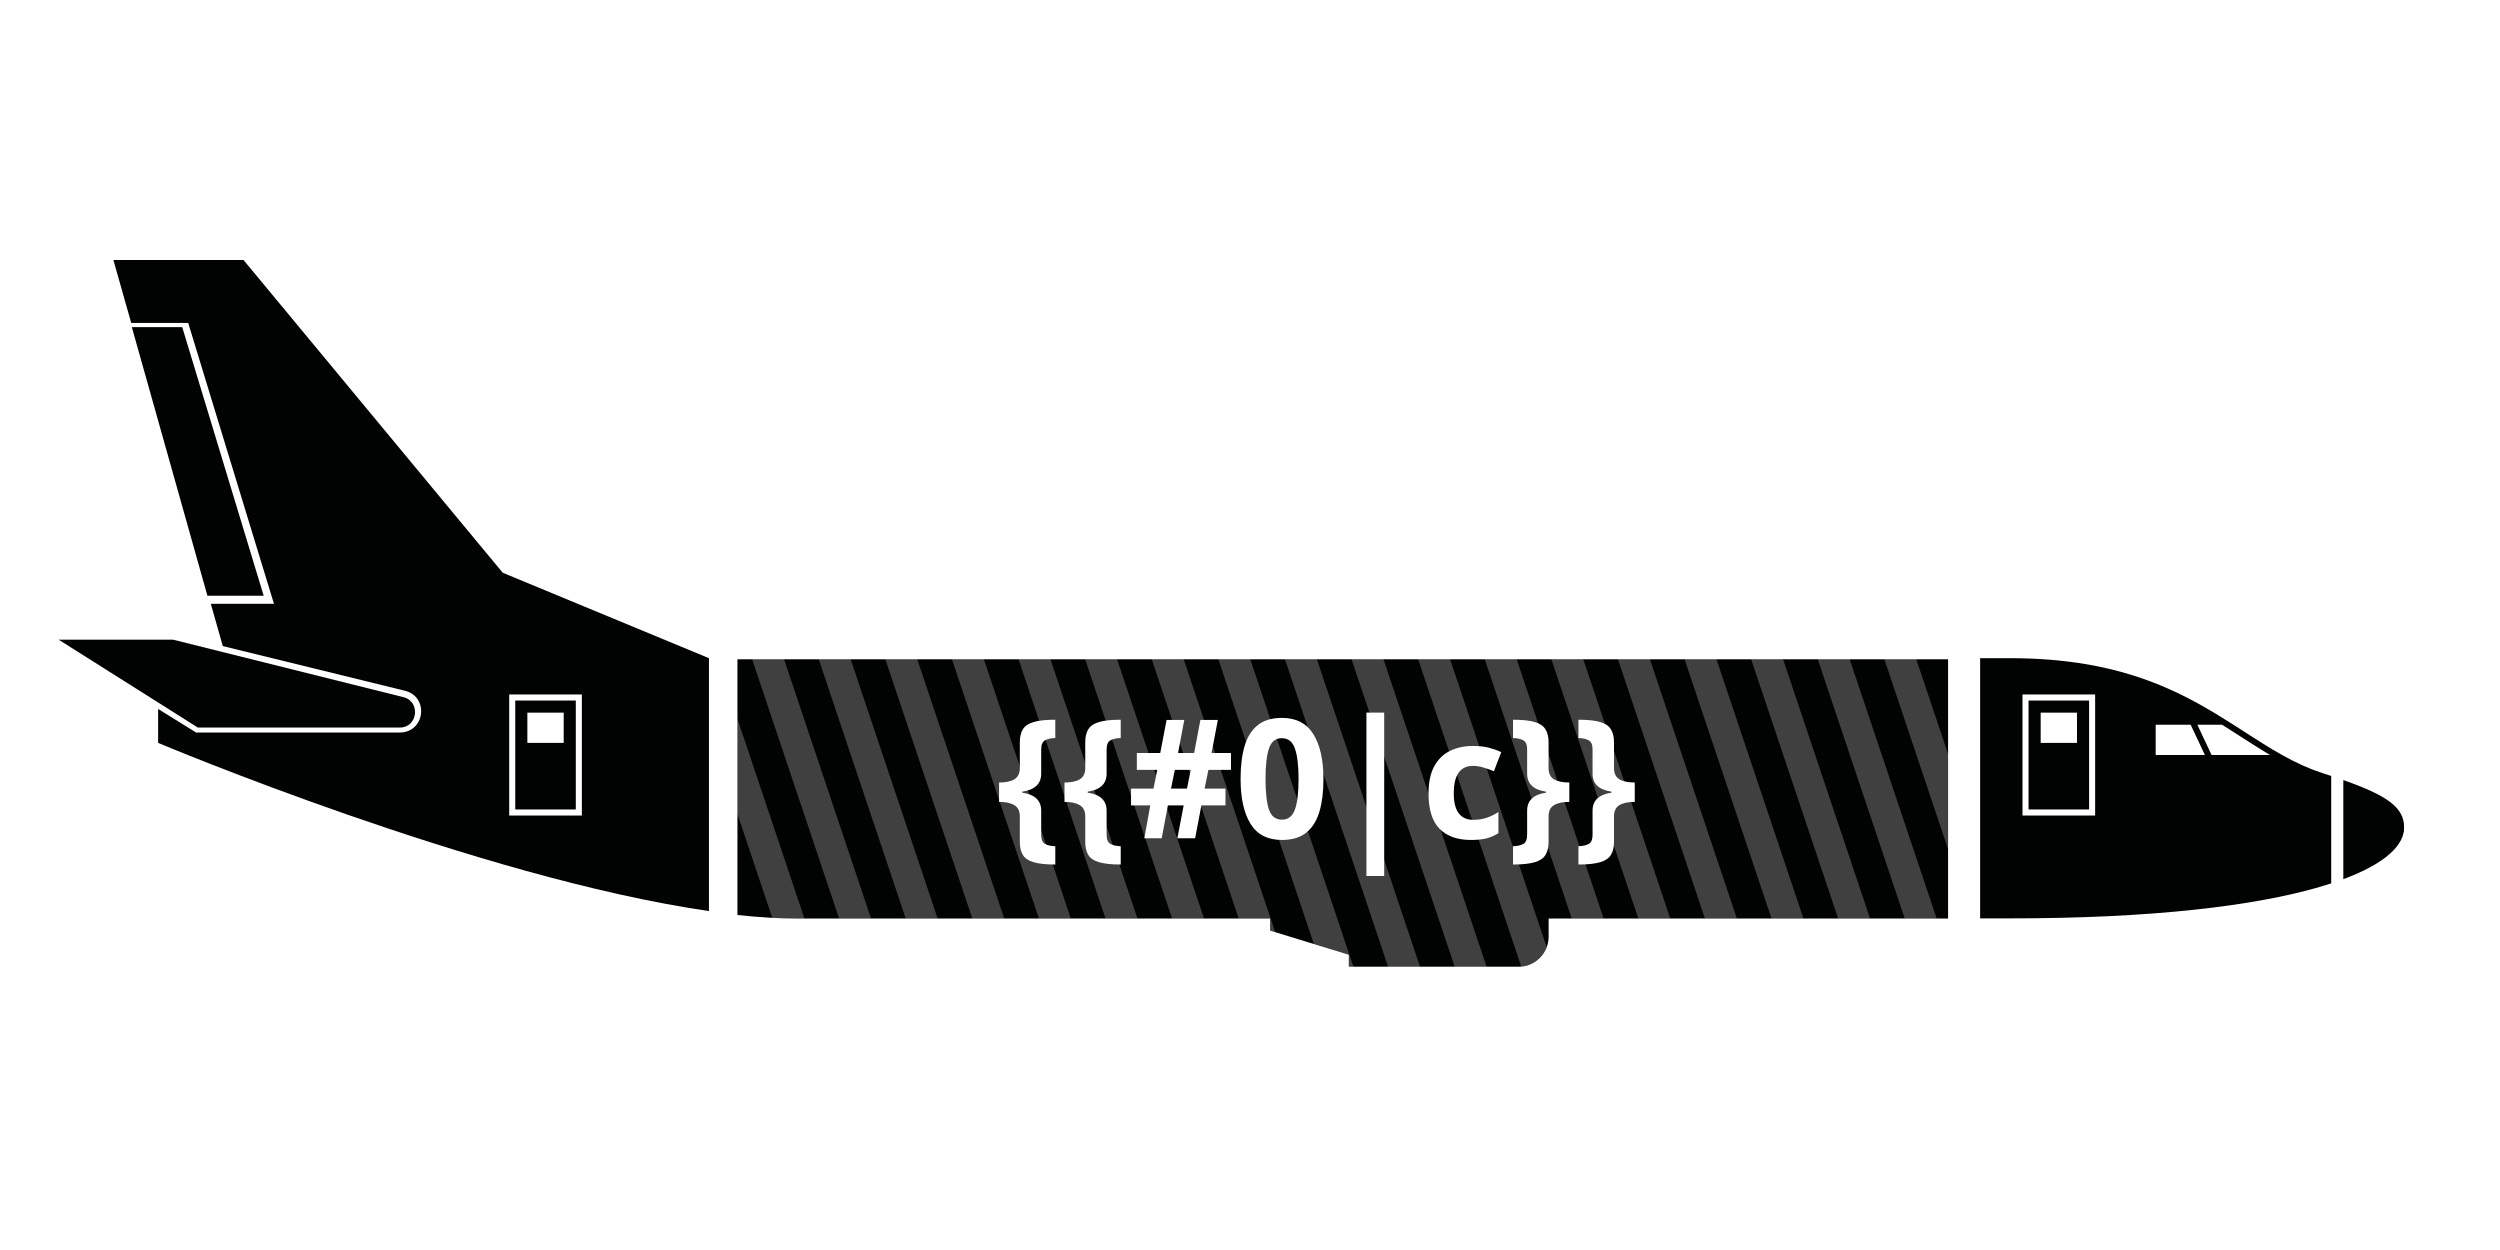
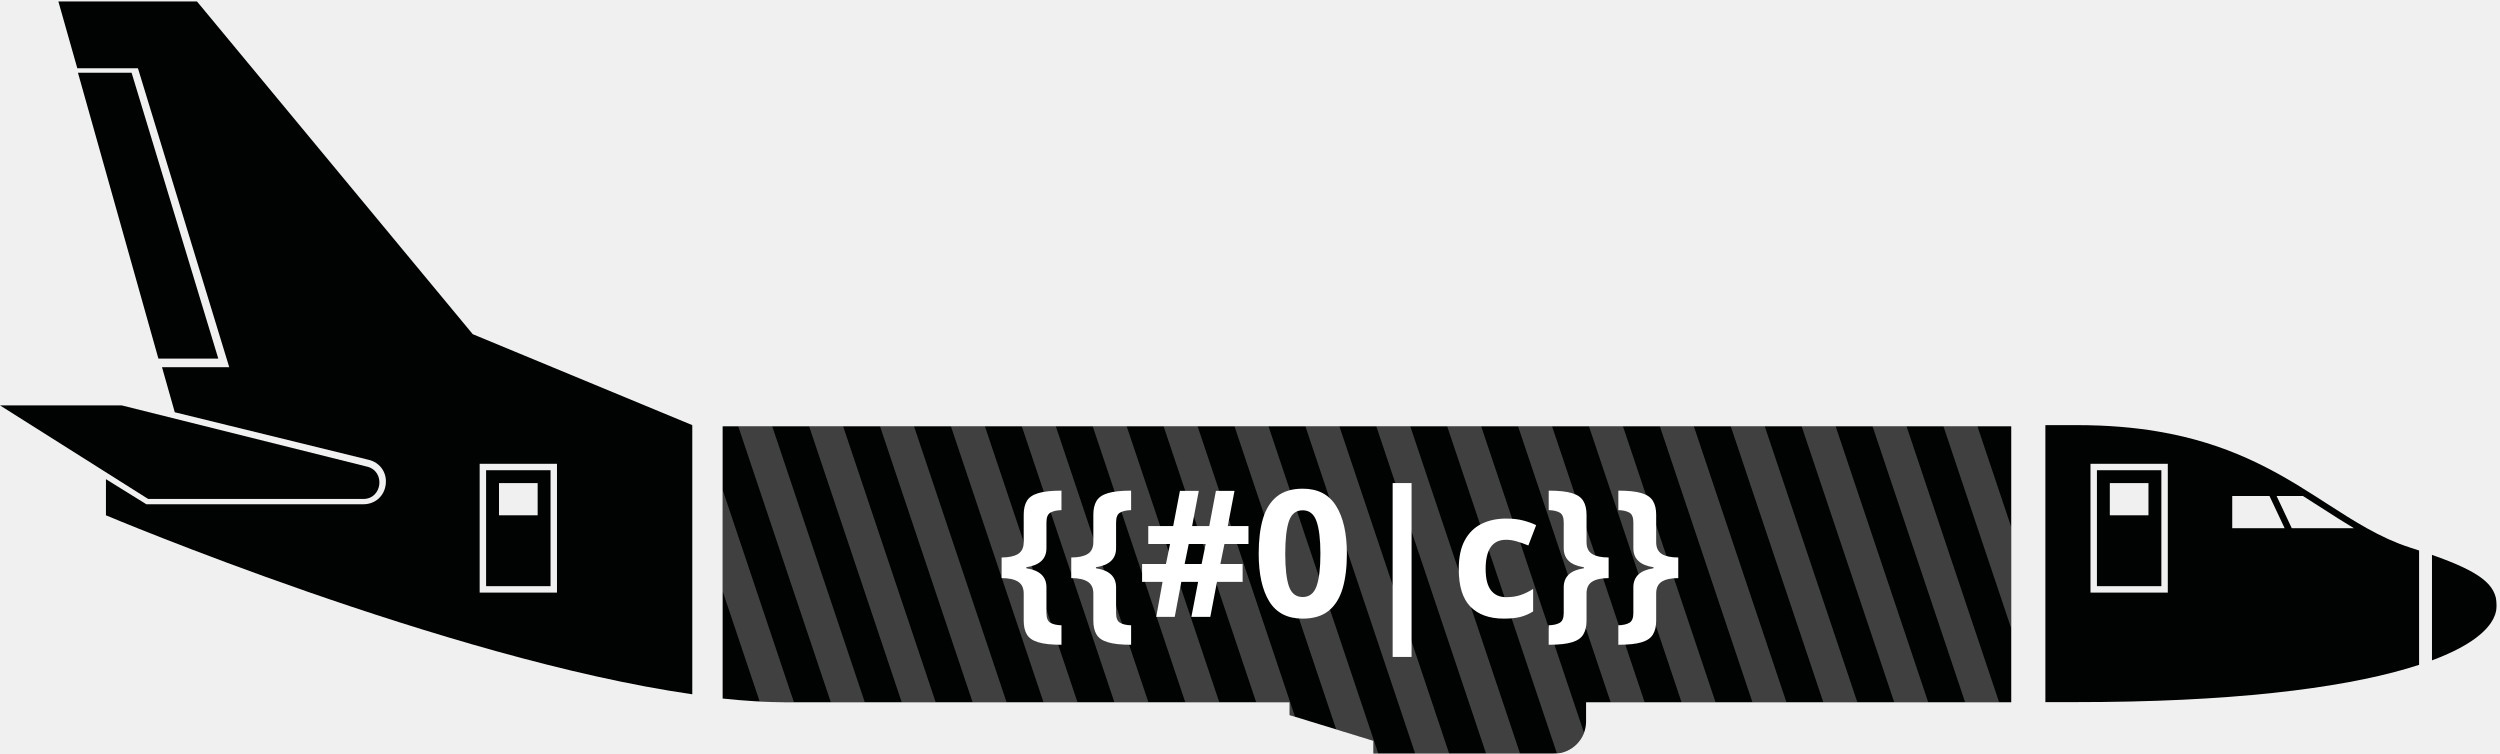
- <svg xmlns="http://www.w3.org/2000/svg" width="512" height="256" viewBox="0 0 512 256" fill="none">
-   <rect width="512" height="256" fill="#F2F2F2" />
+ <svg xmlns="http://www.w3.org/2000/svg" width="481" height="145" viewBox="0 0 481 145" fill="none">
  <g id="airplane-profile">
-     <rect width="512" height="256" fill="white" />
-     <g id="Plane Parts">
-       <mask id="mask0" mask-type="alpha" maskUnits="userSpaceOnUse" x="12" y="53" width="481" height="145">
-         <path id="Clip 5" fill-rule="evenodd" clip-rule="evenodd" d="M12 198H492.371V53.24H12V198Z" fill="white" />
+     <g id="Plane Details">
+       <mask id="mask0_0_2" style="mask-type:alpha" maskUnits="userSpaceOnUse" x="0" y="0" width="481" height="145">
+         <path id="Clip 5" fill-rule="evenodd" clip-rule="evenodd" d="M0 145H480.371V0.24H0V145Z" fill="white" />
      </mask>
-       <g mask="url(#mask0)">
-         <path id="Fill 4" fill-rule="evenodd" clip-rule="evenodd" d="M417.928 152.145H425.366V145.949H417.928V152.145ZM415.449 165.778H427.846V143.47H415.449V165.778Z" fill="#010202" />
-         <path id="Fill 6" fill-rule="evenodd" clip-rule="evenodd" d="M492.371 169.476C492.371 169.502 492.365 169.527 492.365 169.551C492.36 169.822 492.34 170.094 492.293 170.364C492.266 170.521 492.215 170.675 492.174 170.83C492.138 170.968 492.111 171.107 492.064 171.244C491.999 171.429 491.912 171.612 491.829 171.796C491.779 171.902 491.739 172.011 491.682 172.119C491.585 172.305 491.466 172.49 491.348 172.674C491.279 172.782 491.217 172.889 491.143 172.997C491.022 173.166 490.883 173.335 490.745 173.504C490.643 173.63 490.544 173.755 490.433 173.88C490.308 174.019 490.169 174.155 490.032 174.293C489.872 174.454 489.712 174.615 489.536 174.776C489.434 174.868 489.323 174.96 489.215 175.051C488.968 175.263 488.709 175.475 488.431 175.686C488.389 175.718 488.343 175.75 488.3 175.783C486.284 177.283 483.487 178.722 479.912 180.056V159.761C489.202 163.015 492.288 165.48 492.362 169.33C492.364 169.379 492.371 169.426 492.371 169.476ZM452.934 154.624L450.018 148.427H455.079C456.416 149.264 457.719 150.102 459 150.927C460.986 152.205 462.93 153.456 464.892 154.624H452.934ZM441.482 154.624V148.427H448.648L451.564 154.624H441.482ZM414.209 167.017H429.085V142.231H414.209V167.017ZM477.433 158.917C476.907 158.745 476.385 158.573 475.826 158.395C475.742 158.369 475.661 158.334 475.577 158.307C474.927 158.095 474.283 157.872 473.651 157.627C473.462 157.554 473.279 157.468 473.089 157.392C472.563 157.179 472.04 156.966 471.526 156.733C471.391 156.672 471.262 156.604 471.127 156.542C470.558 156.278 469.99 156.009 469.429 155.723C469.391 155.703 469.353 155.682 469.313 155.662C468.663 155.328 468.017 154.983 467.376 154.624H467.375C464.794 153.181 462.268 151.558 459.671 149.885C458.923 149.403 458.166 148.916 457.401 148.427C457.373 148.409 457.342 148.391 457.315 148.373C449.491 143.388 440.59 138.257 427.043 135.993C427.039 135.993 427.037 135.992 427.033 135.992C425.924 135.807 424.783 135.641 423.61 135.496C423.552 135.489 423.491 135.483 423.434 135.475C422.295 135.336 421.127 135.216 419.926 135.119C419.832 135.112 419.736 135.106 419.643 135.098C418.451 135.005 417.23 134.93 415.97 134.879C415.883 134.877 415.793 134.875 415.704 134.872C414.413 134.823 413.093 134.795 411.729 134.795H405.531V188.085H411.729C413.387 188.085 415.019 188.077 416.628 188.059C445.259 187.768 465.213 184.911 477.433 180.915V158.917Z" fill="#010202" />
-         <path id="Fill 7" fill-rule="evenodd" clip-rule="evenodd" d="M108.005 152.145H115.444V145.949H108.005V152.145ZM105.526 165.778H117.923V143.47H105.526V165.778Z" fill="#010202" />
-         <path id="Fill 8" fill-rule="evenodd" clip-rule="evenodd" d="M104.286 167.017H119.163V142.231H104.286V167.017ZM145.196 134.795L102.959 117.298L49.865 53.24H23.219L26.875 66.141H38.542L56.106 123.655H43.172L45.627 132.317L82.859 141.449C85.09 141.949 86.472 143.888 86.22 146.159C85.967 148.431 84.193 150.019 81.907 150.019H40.16L39.86 149.831L32.384 145.195V152.145C32.384 152.145 97.944 179.776 145.196 186.582V134.795Z" fill="#010202" />
-         <path id="Fill 1" fill-rule="evenodd" clip-rule="evenodd" d="M54 122L37.32 67H27L42.477 122H54Z" fill="#010202" />
-         <path id="Fill 2" fill-rule="evenodd" clip-rule="evenodd" d="M40.51 149H81.899C85.598 149 86.188 143.595 82.578 142.77L35.426 131H12L40.51 149Z" fill="#010202" />
+       <g mask="url(#mask0_0_2)">
+         <path id="Fill 4" fill-rule="evenodd" clip-rule="evenodd" d="M405.928 99.145H413.366V92.949H405.928V99.145ZM403.449 112.778H415.846V90.47H403.449V112.778Z" fill="#010202" />
+         <path id="Fill 6" fill-rule="evenodd" clip-rule="evenodd" d="M480.371 116.476C480.371 116.502 480.365 116.527 480.365 116.551C480.36 116.822 480.34 117.094 480.293 117.364C480.266 117.521 480.215 117.675 480.174 117.83C480.138 117.968 480.111 118.107 480.064 118.244C479.999 118.429 479.912 118.612 479.829 118.796C479.779 118.902 479.739 119.011 479.682 119.119C479.585 119.305 479.466 119.49 479.348 119.674C479.279 119.782 479.217 119.889 479.143 119.997C479.022 120.166 478.883 120.335 478.745 120.504C478.643 120.63 478.544 120.755 478.433 120.88C478.308 121.019 478.169 121.155 478.032 121.293C477.872 121.454 477.712 121.615 477.536 121.776C477.434 121.868 477.323 121.96 477.215 122.051C476.968 122.263 476.709 122.475 476.431 122.686C476.389 122.718 476.343 122.75 476.3 122.783C474.284 124.283 471.487 125.722 467.912 127.056V106.761C477.202 110.015 480.288 112.48 480.362 116.33C480.364 116.379 480.371 116.426 480.371 116.476V116.476ZM440.934 101.624L438.018 95.427H443.079C444.416 96.264 445.719 97.102 447 97.927C448.986 99.205 450.93 100.456 452.892 101.624H440.934ZM429.482 101.624V95.427H436.648L439.564 101.624H429.482ZM402.209 114.017H417.085V89.231H402.209V114.017ZM465.433 105.917C464.907 105.745 464.385 105.574 463.826 105.395C463.742 105.369 463.661 105.334 463.577 105.307C462.927 105.095 462.283 104.872 461.651 104.627C461.462 104.554 461.279 104.468 461.089 104.392C460.563 104.179 460.04 103.966 459.526 103.733C459.391 103.672 459.262 103.604 459.127 103.542C458.558 103.278 457.99 103.009 457.429 102.723C457.391 102.703 457.353 102.682 457.313 102.662C456.663 102.328 456.017 101.983 455.376 101.624H455.375C452.794 100.181 450.268 98.558 447.671 96.885C446.923 96.403 446.166 95.915 445.401 95.427C445.373 95.409 445.342 95.391 445.315 95.373C437.491 90.388 428.59 85.257 415.043 82.993C415.039 82.993 415.037 82.992 415.033 82.992C413.924 82.807 412.783 82.641 411.61 82.496C411.552 82.489 411.491 82.483 411.434 82.475C410.295 82.336 409.127 82.216 407.926 82.119C407.832 82.112 407.736 82.106 407.643 82.098C406.451 82.005 405.23 81.93 403.97 81.879C403.883 81.876 403.793 81.875 403.704 81.872C402.413 81.823 401.093 81.795 399.729 81.795H393.531V135.085H399.729C401.387 135.085 403.019 135.077 404.628 135.059C433.259 134.768 453.213 131.911 465.433 127.915V105.917Z" fill="#010202" />
+         <path id="Fill 7" fill-rule="evenodd" clip-rule="evenodd" d="M96.005 99.145H103.444V92.949H96.005V99.145ZM93.526 112.778H105.923V90.47H93.526V112.778Z" fill="#010202" />
+         <path id="Fill 8" fill-rule="evenodd" clip-rule="evenodd" d="M92.286 114.017H107.163V89.231H92.286V114.017ZM133.196 81.795L90.959 64.298L37.865 0.24H11.219L14.875 13.14H26.542L44.106 70.655H31.172L33.627 79.317L70.859 88.449C73.09 88.949 74.472 90.888 74.22 93.159C73.967 95.431 72.193 97.019 69.907 97.019H28.16L27.86 96.832L20.384 92.195V99.145C20.384 99.145 85.944 126.776 133.196 133.582V81.795Z" fill="#010202" />
+         <path id="Fill 1" fill-rule="evenodd" clip-rule="evenodd" d="M42 69L25.32 14H15L30.477 69H42Z" fill="#010202" />
+         <path id="Fill 2" fill-rule="evenodd" clip-rule="evenodd" d="M28.509 96H69.899C73.598 96 74.188 90.595 70.578 89.77L23.426 78H0L28.509 96Z" fill="#010202" />
      </g>
    </g>
-     <g id="Clipped Group">
-       <mask id="mask1" mask-type="alpha" maskUnits="userSpaceOnUse" x="151" y="135" width="248" height="63">
-         <path id="Clip" fill-rule="evenodd" clip-rule="evenodd" d="M151 135V187.396C155.36 187.859 159.52 188.118 163.4 188.118H260.12V190.588L276.24 195.529V198H310.96C314.384 198 317.16 195.234 317.16 191.824V188.118H399V135H151Z" fill="white" />
+     <g id="Plane Body">
+       <mask id="mask1_0_2" style="mask-type:alpha" maskUnits="userSpaceOnUse" x="139" y="82" width="248" height="63">
+         <path id="Clip" fill-rule="evenodd" clip-rule="evenodd" d="M139 82V134.396C143.36 134.859 147.52 135.118 151.4 135.118V135.118H248.12V137.588L264.24 142.529V145H298.96C302.384 145 305.16 142.234 305.16 138.824V138.824V135.118H387V82H139Z" fill="white" />
      </mask>
-       <g mask="url(#mask1)">
-         <path id="Background" fill-rule="evenodd" clip-rule="evenodd" d="M151 198H399V135H151V198Z" fill="#010202" fill-opacity="0.5" />
-         <path id="{{sx:#0,o:0to0.5}}" fill-rule="evenodd" clip-rule="evenodd" d="M151 198H399V135H151V198Z" fill="#010202" />
-         <path id="Pattern" fill-rule="evenodd" clip-rule="evenodd" d="M310.608 135H304.071L321.892 188.118H328.428L310.608 135ZM283.328 135H276.792L297.926 198H304.464L283.328 135ZM228.768 135H222.232L240.052 188.118H246.588L228.768 135ZM324.248 135H317.711L335.532 188.118H342.069L324.248 135ZM269.688 135H263.152L284.286 198H290.824L269.688 135ZM351.528 135H344.992L362.812 188.118H369.349L351.528 135ZM392.449 135H385.912L399 174.016V154.53L392.449 135ZM378.808 135H372.272L390.092 188.118H396.628L378.808 135ZM365.168 135H358.632L376.452 188.118H382.988L365.168 135ZM337.888 135H331.351L349.172 188.118H355.709L337.888 135ZM261.164 190.908L242.408 135H235.872L253.692 188.118H260.12V190.588L261.164 190.908ZM296.968 135H290.432L311.547 197.941C313.948 197.713 315.94 196.143 316.753 193.973L296.968 135ZM151 147.138V166.624L158.161 187.966C159.953 188.06 161.707 188.118 163.4 188.118H164.748L151 147.138ZM277.184 198L256.048 135H249.512L269.081 193.336L276.24 195.529V198H277.184ZM160.568 135H154.032L171.852 188.118H178.388L160.568 135ZM187.848 135H181.312L199.132 188.118H205.668L187.848 135ZM201.488 135H194.952L212.772 188.118H219.308L201.488 135ZM174.208 135H167.672L185.492 188.118H192.028L174.208 135ZM232.948 188.118H226.412L208.592 135H215.128L232.948 188.118Z" fill="#FEFEFE" fill-opacity="0.25" />
+       <g mask="url(#mask1_0_2)">
+         <path id="Background" fill-rule="evenodd" clip-rule="evenodd" d="M139 145H387V82H139V145Z" fill="#010202" fill-opacity="0.5" />
+         <path id="{{sx:#0,o:0to0.5}}" fill-rule="evenodd" clip-rule="evenodd" d="M139 145H387V82H139V145Z" fill="#010202" />
+         <path id="Pattern" fill-rule="evenodd" clip-rule="evenodd" d="M298.608 82H292.071L309.892 135.118H316.428L298.608 82ZM271.328 82H264.792L285.926 145H292.464L271.328 82ZM216.768 82H210.232L228.052 135.118H234.588L216.768 82ZM312.248 82H305.711L323.532 135.118H330.069L312.248 82ZM257.688 82H251.152L272.286 145H278.824L257.688 82ZM339.528 82H332.992L350.812 135.118H357.349L339.528 82ZM380.449 82H373.912L387 121.016V101.53L380.449 82ZM366.808 82H360.272L378.092 135.118H384.628L366.808 82ZM353.168 82H346.632L364.452 135.118H370.988L353.168 82ZM325.888 82H319.351L337.172 135.118H343.709L325.888 82ZM249.164 137.908L230.408 82H223.872L241.692 135.118H248.12V137.588L249.164 137.908ZM284.968 82H278.432L299.547 144.941C301.948 144.713 303.94 143.143 304.753 140.973L284.968 82ZM139 94.138V113.624L146.161 134.966C147.953 135.06 149.707 135.118 151.4 135.118H152.748L139 94.138ZM265.184 145L244.048 82H237.512L257.081 140.336L264.24 142.529V145H265.184ZM148.568 82H142.032L159.852 135.118H166.388L148.568 82ZM175.848 82H169.312L187.132 135.118H193.668L175.848 82ZM189.488 82H182.952L200.772 135.118H207.308L189.488 82ZM162.208 82H155.672L173.492 135.118H180.028L162.208 82ZM220.948 135.118H214.412L196.592 82H203.128L220.948 135.118Z" fill="#FEFEFE" fill-opacity="0.25" />
      </g>
    </g>
-     <text id="{{align:middle}}" fill="white" xml:space="preserve" style="white-space: pre" font-family="Work Sans" font-size="34" font-weight="900" letter-spacing="0px">
-       <tspan x="204.095" y="171.679">{{#0|c}}</tspan>
+     <text id="Value {{textAlign:middle}}" fill="white" xml:space="preserve" style="white-space: pre" font-family="Work Sans" font-size="34" font-weight="900" letter-spacing="0px">
+       <tspan x="192.194" y="118.679">{{#0|c}}</tspan>
    </text>
  </g>
</svg>
